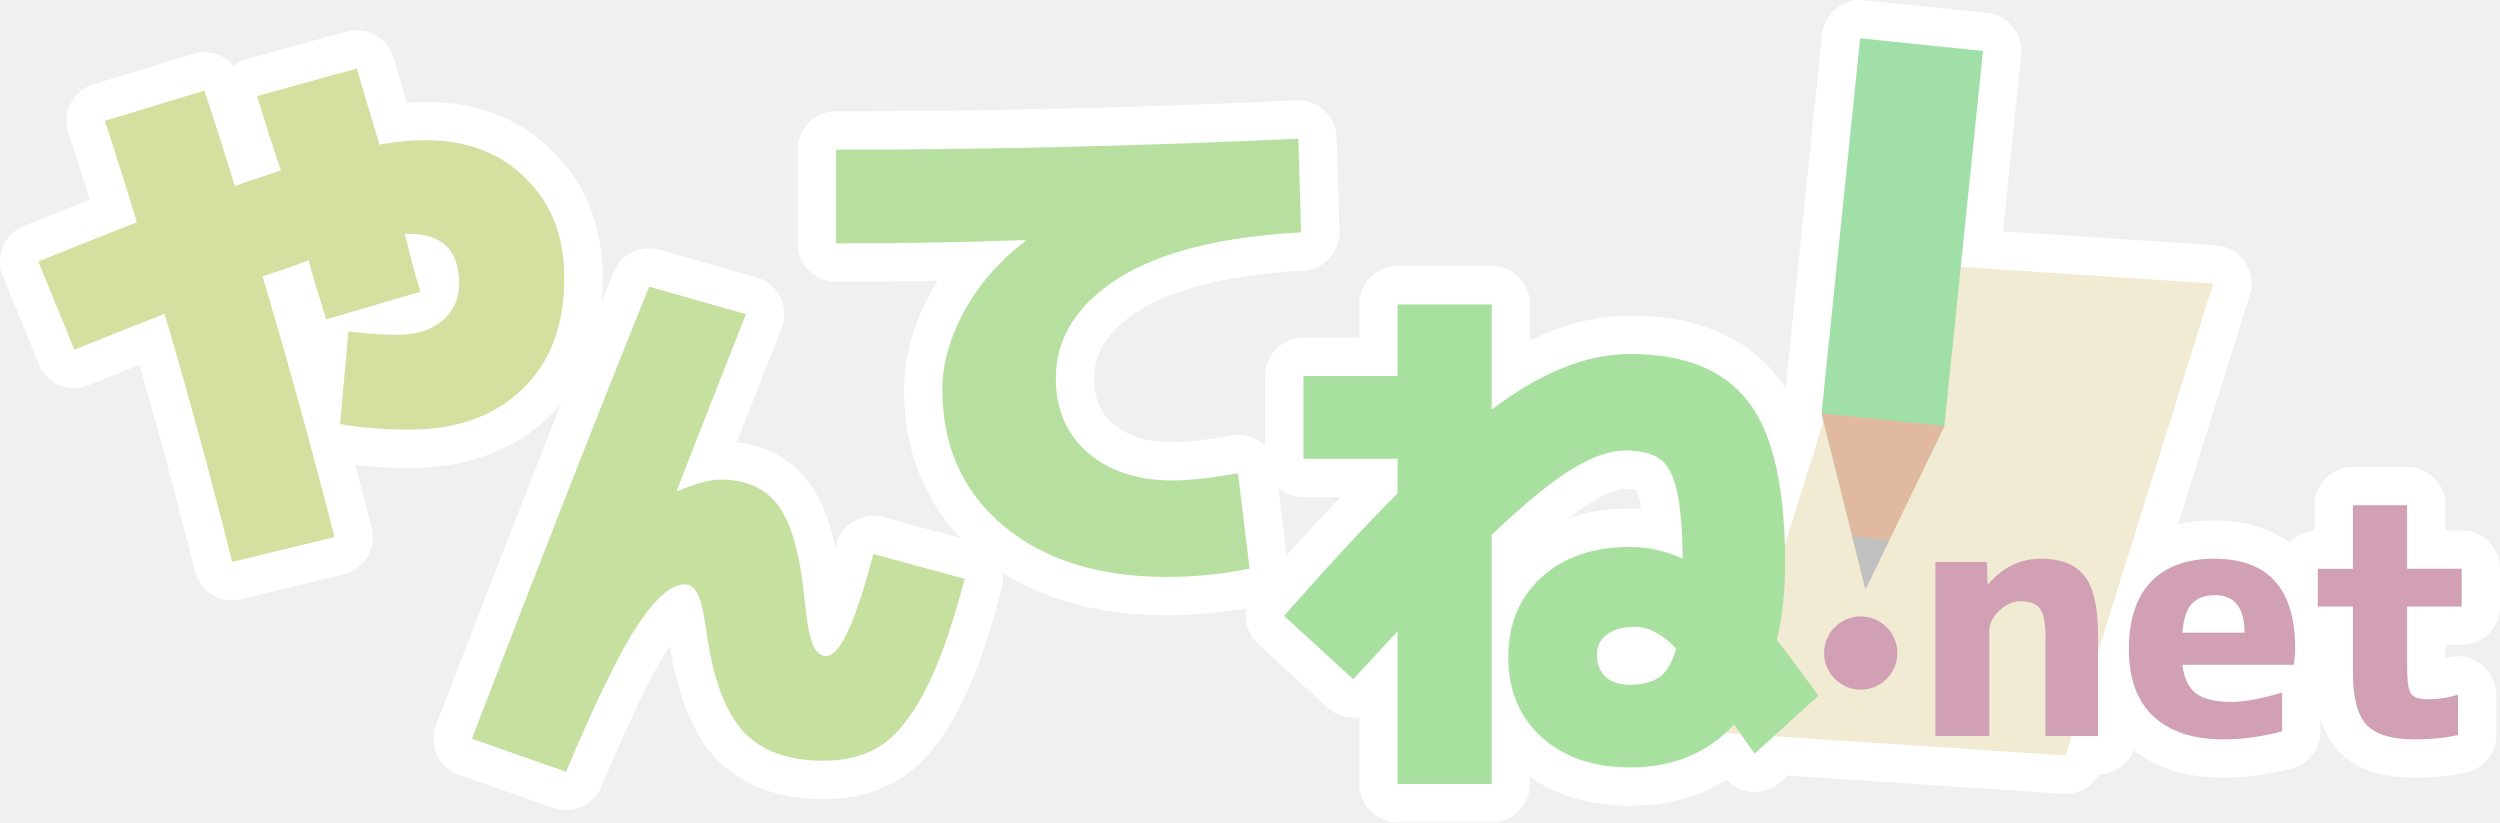
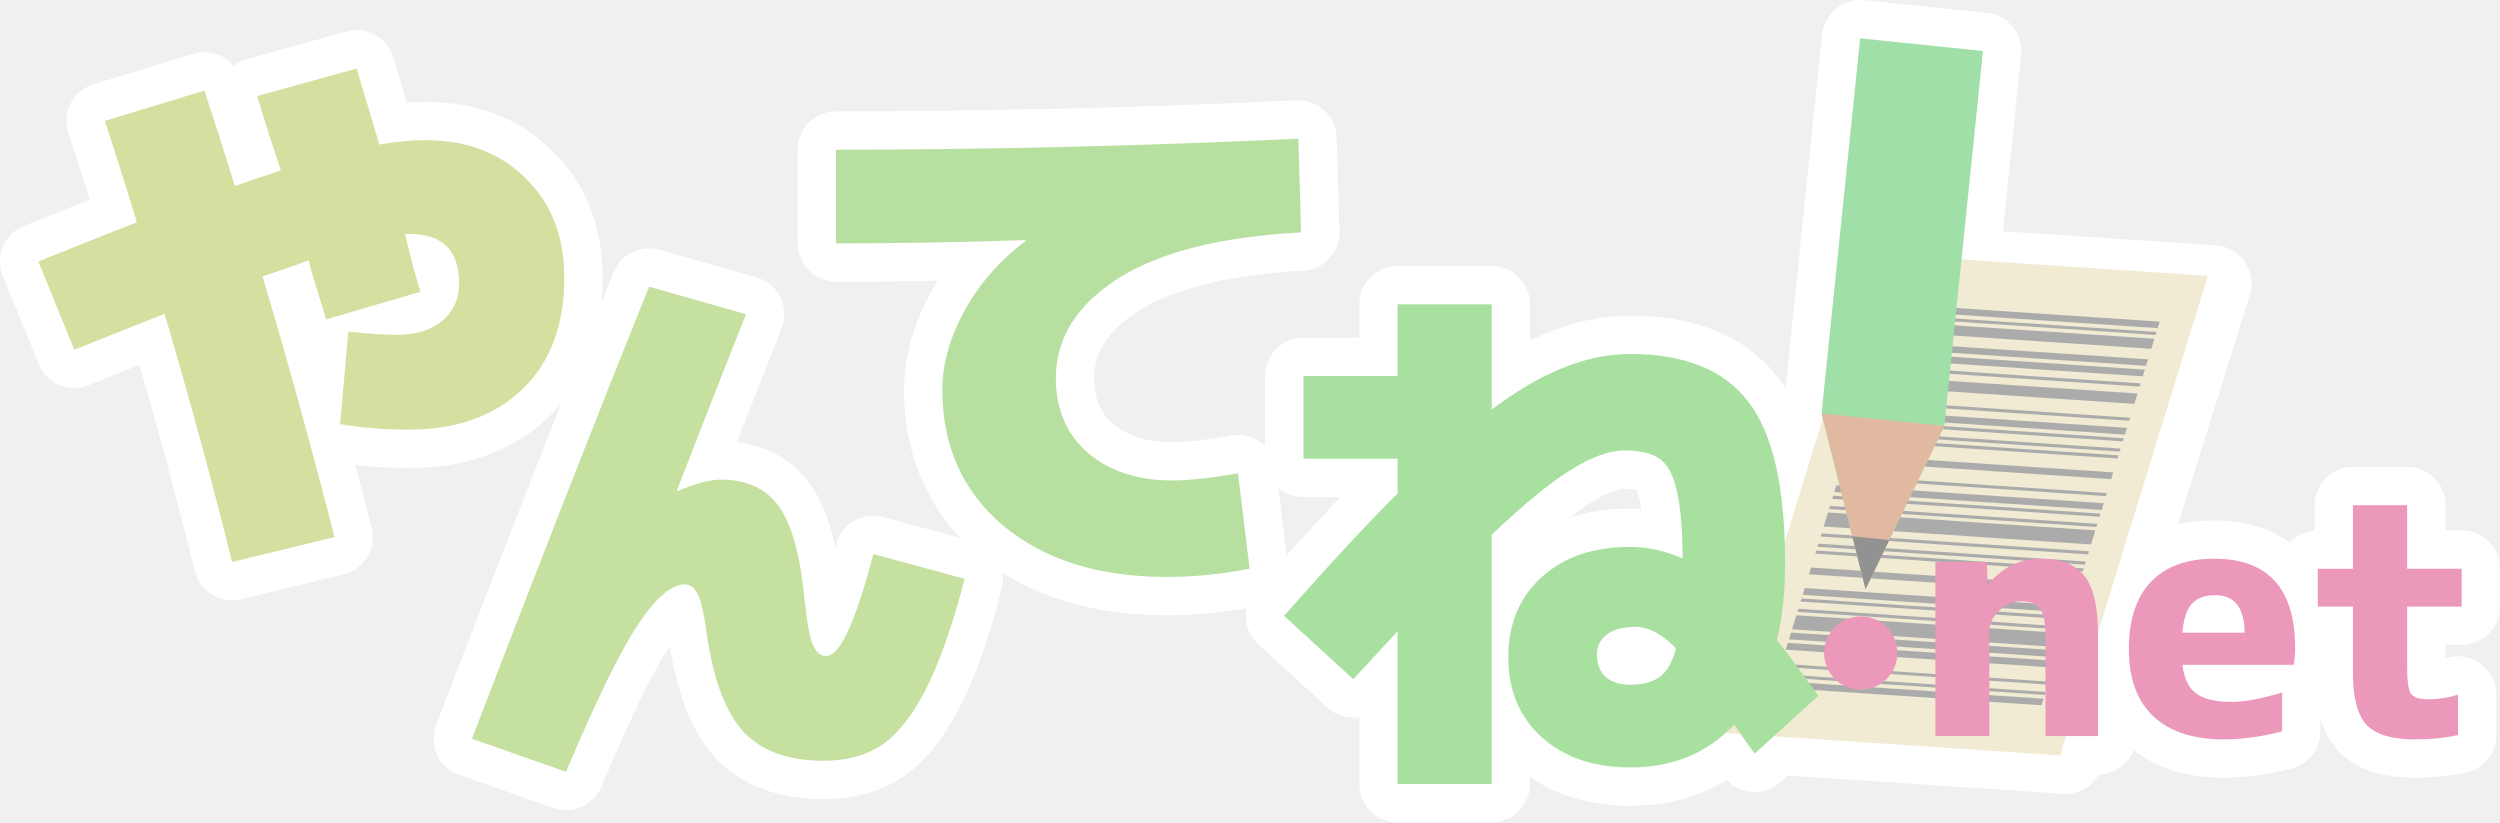
<svg xmlns="http://www.w3.org/2000/svg" width="364.826" height="120" viewBox="0 0 364.825 120" id="svg2" version="1.1">
  <defs id="defs4" />
  <g id="layer3" transform="translate(-95.70085,239.5391)" style="display:inline">
    <path style="color:#000000;clip-rule:nonzero;display:inline;overflow:visible;visibility:visible;opacity:1;isolation:auto;mix-blend-mode:normal;color-interpolation:sRGB;color-interpolation-filters:linearRGB;solid-color:#000000;solid-opacity:1;fill:#ffffff;fill-opacity:1;fill-rule:nonzero;stroke:#ffffff;stroke-width:11.187;stroke-linecap:round;stroke-linejoin:round;stroke-miterlimit:4;stroke-dasharray:none;stroke-dashoffset:0;stroke-opacity:1;color-rendering:auto;image-rendering:auto;shape-rendering:auto;text-rendering:auto;enable-background:accumulate" d="m 367.155,-233.946 -5.636,54.733 0.287,1.149 -5.645,18.043 c -0.275,-9.728 -2.062,-16.715 -5.37,-20.943 -3.555,-4.612 -9.291,-6.919 -17.208,-6.919 -6.356,0 -13.089,2.708 -20.199,8.125 l 0,-15.365 -13.736,0 0,10.458 -13.734,0 0,12.067 13.734,0 0,5.068 c -4.524,4.505 -10.045,10.46 -16.562,17.861 l 10.099,9.25 c 1.185,-1.287 3.339,-3.619 6.463,-6.998 l 0,22.284 13.736,0 0,-36.363 c 4.848,-4.612 8.752,-7.804 11.715,-9.573 2.962,-1.824 5.521,-2.734 7.676,-2.734 2.262,-1e-5 3.958,0.402 5.089,1.206 1.131,0.751 1.966,2.252 2.505,4.504 0.539,2.199 0.836,5.552 0.89,10.057 -2.585,-1.126 -5.144,-1.69 -7.676,-1.69 -5.386,0 -9.696,1.475 -12.927,4.425 -3.232,2.95 -4.848,6.839 -4.848,11.666 0,4.827 1.616,8.715 4.848,11.665 3.286,2.95 7.595,4.425 12.927,4.425 5.64,0 10.311,-1.71 14.02,-5.119 l -0.033,0.106 2.162,0.142 c 0.161,0.237 0.219,0.316 0.414,0.607 0.7,0.965 1.238,1.716 1.615,2.252 l 2.795,-2.541 42.578,2.808 0.888,-2.837 3.842,0 0,-12.283 16.817,-53.751 -36.847,-2.428 3.245,-31.509 -17.923,-1.846 z m -219.405,4.407 -14.543,4.022 c 0.431,1.341 1.078,3.406 1.94,6.194 0.916,2.735 1.426,4.291 1.534,4.667 -2.801,0.912 -5.035,1.662 -6.705,2.252 -1.616,-5.202 -3.098,-9.841 -4.445,-13.917 l -14.543,4.425 c 1.347,4.022 2.909,8.956 4.687,14.802 -1.131,0.429 -3.312,1.288 -6.544,2.575 -3.232,1.287 -5.845,2.333 -7.838,3.137 l 5.252,12.871 c 7.918,-3.164 12.307,-4.907 13.169,-5.228 3.609,12.228 6.895,24.296 9.857,36.202 l 14.947,-3.621 c -3.447,-13.462 -6.949,-26.145 -10.504,-38.052 0.808,-0.268 1.939,-0.644 3.393,-1.127 1.508,-0.536 2.613,-0.938 3.313,-1.206 0.215,0.804 0.619,2.198 1.211,4.183 0.593,1.931 1.05,3.406 1.373,4.425 l 13.736,-4.022 -1.132,-3.942 c -0.485,-1.931 -0.862,-3.432 -1.132,-4.504 l 0.646,0 c 4.848,0 7.273,2.413 7.273,7.24 0,2.253 -0.835,4.076 -2.505,5.47 -1.67,1.341 -3.798,2.012 -6.383,2.012 -2.155,0 -4.578,-0.162 -7.271,-0.484 l -1.213,13.516 c 3.07,0.536 6.437,0.804 10.099,0.804 6.894,0 12.389,-1.956 16.483,-5.871 4.094,-3.915 6.14,-9.333 6.14,-16.252 0,-6.06 -1.884,-10.914 -5.654,-14.561 -3.717,-3.701 -8.565,-5.55 -14.544,-5.55 -2.208,0 -4.47,0.214 -6.786,0.643 -1.077,-3.647 -2.182,-7.347 -3.313,-11.101 z m 137.418,10.234 c -22.946,1.073 -45.433,1.609 -67.463,1.609 l 0,13.677 c 9.049,-1e-5 18.259,-0.16 27.631,-0.482 l 0,0.161 c -3.717,2.789 -6.678,6.168 -8.887,10.137 -2.155,3.969 -3.232,7.803 -3.232,11.504 1e-5,8.259 2.963,14.883 8.888,19.871 5.979,4.988 13.923,7.482 23.834,7.482 4.04,0 8.079,-0.404 12.119,-1.208 l -1.696,-13.917 c -3.932,0.697 -7.136,1.046 -9.614,1.046 -5.009,0 -9.103,-1.34 -12.281,-4.022 -3.124,-2.735 -4.687,-6.356 -4.687,-10.861 0,-5.846 3.016,-10.7 9.049,-14.561 6.033,-3.862 14.948,-6.114 26.744,-6.758 l -0.404,-13.677 z m -94.746,21.599 c -7.272,18.021 -15.89,40.01 -25.855,65.968 l 13.736,4.827 c 4.417,-10.458 7.918,-17.619 10.504,-21.48 2.585,-3.915 4.874,-5.873 6.867,-5.873 0.754,0 1.374,0.483 1.859,1.448 0.485,0.965 0.915,2.87 1.292,5.712 0.97,6.758 2.773,11.557 5.413,14.399 2.693,2.789 6.572,4.184 11.635,4.184 3.286,0 6.059,-0.724 8.322,-2.173 2.262,-1.448 4.416,-4.103 6.463,-7.964 2.047,-3.915 3.987,-9.387 5.818,-16.412 l -13.332,-3.619 c -2.585,9.922 -4.874,14.883 -6.867,14.883 -0.808,0 -1.455,-0.536 -1.94,-1.609 -0.485,-1.126 -0.888,-3.326 -1.211,-6.597 -0.646,-6.543 -1.912,-11.102 -3.797,-13.677 -1.885,-2.574 -4.686,-3.861 -8.403,-3.861 -1.616,0 -3.744,0.564 -6.383,1.69 l -0.081,-0.081 c 3.016,-7.777 6.383,-16.358 10.099,-25.744 l -14.138,-4.022 z m 248.643,31.89 0,9.277 -5.125,0 0,5.517 5.125,0 0,9.619 c 0,3.678 0.668,6.232 2.002,7.665 1.367,1.4 3.711,2.099 7.031,2.099 2.311,0 4.41,-0.211 6.297,-0.634 l 0,-5.909 c -1.367,0.456 -2.815,0.684 -4.345,0.684 -1.302,0 -2.149,-0.277 -2.539,-0.83 -0.358,-0.553 -0.537,-1.854 -0.537,-3.905 l 0,-8.788 7.958,0 0,-5.517 -7.958,0 0,-9.277 -7.91,0 z m -20.246,7.811 c -4.036,0 -7.129,1.14 -9.277,3.418 -2.116,2.246 -3.174,5.501 -3.174,9.765 0,4.296 1.189,7.568 3.565,9.814 2.409,2.246 5.827,3.368 10.254,3.368 2.702,0 5.549,-0.391 8.543,-1.172 l 0,-5.662 c -3.092,0.911 -5.55,1.367 -7.373,1.367 -2.311,0 -4.036,-0.408 -5.175,-1.222 -1.107,-0.846 -1.773,-2.245 -2.001,-4.198 l 16.258,0 c 0.13,-0.911 0.195,-1.709 0.195,-2.393 0,-8.723 -3.938,-13.085 -11.815,-13.085 z m 0.147,5.322 c 2.832,0 4.263,1.823 4.295,5.469 l -9.08,0 c 0.163,-1.986 0.619,-3.385 1.367,-4.198 0.749,-0.846 1.888,-1.27 3.418,-1.27 z m -84.577,4.621 c 1.885,0 3.851,1.047 5.898,3.139 -0.539,2.038 -1.347,3.432 -2.424,4.183 -1.023,0.751 -2.45,1.127 -4.281,1.127 -1.508,0 -2.693,-0.376 -3.555,-1.127 -0.862,-0.804 -1.292,-1.903 -1.292,-3.298 0,-1.18 0.484,-2.146 1.453,-2.897 0.97,-0.751 2.37,-1.127 4.201,-1.127 z" id="rect4382-5" />
  </g>
  <g id="layer1" transform="translate(-330.5115,68.31886)" style="display:inline">
-     <g id="g4355" transform="matrix(0.7990844,0,0,0.7990844,142.3124,-96.35598)">
-       <path id="rect4382" d="M 639.705,86.868 612.74,173.055 550.716,168.965 577.68,82.778 Z" style="color:#000000;clip-rule:nonzero;display:inline;overflow:visible;visibility:visible;opacity:1;isolation:auto;mix-blend-mode:normal;color-interpolation:sRGB;color-interpolation-filters:linearRGB;solid-color:#000000;solid-opacity:1;fill:#f1ebd4;fill-opacity:1;fill-rule:nonzero;stroke:none;stroke-width:4.3;stroke-linecap:round;stroke-linejoin:round;stroke-miterlimit:4;stroke-dasharray:none;stroke-dashoffset:0;stroke-opacity:1;color-rendering:auto;image-rendering:auto;shape-rendering:auto;text-rendering:auto;enable-background:accumulate" />
-       <path id="path4384" d="m 580.597,97.819 c 47.088,3.105 47.088,3.105 47.088,3.105" style="fill:none;fill-rule:evenodd;stroke:none;stroke-width:0.446;stroke-linecap:butt;stroke-linejoin:miter;stroke-miterlimit:4;stroke-dasharray:none;stroke-opacity:1" />
-       <path id="path4384-7" d="m 579.108,102.577 c 47.088,3.105 47.088,3.105 47.088,3.105" style="fill:none;fill-rule:evenodd;stroke:none;stroke-width:0.446;stroke-linecap:butt;stroke-linejoin:miter;stroke-miterlimit:4;stroke-dasharray:none;stroke-opacity:1" />
-       <path id="path4384-3" d="m 573.155,121.607 c 47.088,3.105 47.088,3.105 47.088,3.105" style="fill:none;fill-rule:evenodd;stroke:none;stroke-width:0.446;stroke-linecap:butt;stroke-linejoin:miter;stroke-miterlimit:4;stroke-dasharray:none;stroke-opacity:1" />
-       <path id="path4384-33" d="m 582.085,93.062 c 47.088,3.105 47.088,3.105 47.088,3.105" style="fill:none;fill-rule:evenodd;stroke:none;stroke-width:0.446;stroke-linecap:butt;stroke-linejoin:miter;stroke-miterlimit:4;stroke-dasharray:none;stroke-opacity:1" />
-       <path id="path4384-36" d="m 574.643,116.849 c 47.088,3.105 47.088,3.105 47.088,3.105" style="fill:none;fill-rule:evenodd;stroke:none;stroke-width:0.446;stroke-linecap:butt;stroke-linejoin:miter;stroke-miterlimit:4;stroke-dasharray:none;stroke-opacity:1" />
-       <path id="path4384-1" d="m 576.132,112.092 c 47.088,3.105 47.088,3.105 47.088,3.105" style="fill:none;fill-rule:evenodd;stroke:none;stroke-width:0.446;stroke-linecap:butt;stroke-linejoin:miter;stroke-miterlimit:4;stroke-dasharray:none;stroke-opacity:1" />
-       <path id="path4384-9" d="m 571.666,126.364 c 47.088,3.105 47.088,3.105 47.088,3.105" style="fill:none;fill-rule:evenodd;stroke:none;stroke-width:0.446;stroke-linecap:butt;stroke-linejoin:miter;stroke-miterlimit:4;stroke-dasharray:none;stroke-opacity:1" />
-       <path id="path4384-6" d="m 567.201,140.636 c 47.088,3.105 47.088,3.105 47.088,3.105" style="fill:none;fill-rule:evenodd;stroke:none;stroke-width:0.446;stroke-linecap:butt;stroke-linejoin:miter;stroke-miterlimit:4;stroke-dasharray:none;stroke-opacity:1" />
-       <path id="path4384-79" d="m 568.689,135.879 c 47.088,3.105 47.088,3.105 47.088,3.105" style="fill:none;fill-rule:evenodd;stroke:none;stroke-width:0.446;stroke-linecap:butt;stroke-linejoin:miter;stroke-miterlimit:4;stroke-dasharray:none;stroke-opacity:1" />
-       <path id="path4384-62" d="m 565.713,145.394 c 47.088,3.105 47.088,3.105 47.088,3.105" style="fill:none;fill-rule:evenodd;stroke:none;stroke-width:0.446;stroke-linecap:butt;stroke-linejoin:miter;stroke-miterlimit:4;stroke-dasharray:none;stroke-opacity:1" />
-       <path id="path4384-68" d="m 564.224,150.151 c 47.088,3.105 47.088,3.105 47.088,3.105" style="fill:none;fill-rule:evenodd;stroke:none;stroke-width:0.446;stroke-linecap:butt;stroke-linejoin:miter;stroke-miterlimit:4;stroke-dasharray:none;stroke-opacity:1" />
-       <path id="path4384-38" d="m 561.247,159.666 c 47.088,3.105 47.088,3.105 47.088,3.105" style="fill:none;fill-rule:evenodd;stroke:none;stroke-width:0.446;stroke-linecap:butt;stroke-linejoin:miter;stroke-miterlimit:4;stroke-dasharray:none;stroke-opacity:1" />
-       <path id="path4384-67" d="m 562.736,154.909 c 47.088,3.105 47.088,3.105 47.088,3.105" style="fill:none;fill-rule:evenodd;stroke:none;stroke-width:0.446;stroke-linecap:butt;stroke-linejoin:miter;stroke-miterlimit:4;stroke-dasharray:none;stroke-opacity:1" />
-       <path id="path4384-33-7" d="m 577.62,107.334 c 47.088,3.105 47.088,3.105 47.088,3.105" style="fill:none;fill-rule:evenodd;stroke:none;stroke-width:0.446;stroke-linecap:butt;stroke-linejoin:miter;stroke-miterlimit:4;stroke-dasharray:none;stroke-opacity:1" />
-       <path id="path4384-33-5" d="m 570.178,131.122 c 47.088,3.105 47.088,3.105 47.088,3.105" style="fill:none;fill-rule:evenodd;stroke:none;stroke-width:0.446;stroke-linecap:butt;stroke-linejoin:miter;stroke-miterlimit:4;stroke-dasharray:none;stroke-opacity:1" />
-       <path d="m 297.622,112.537 1.517,-16.914 q 5.055,0.604 9.1,0.604 4.853,0 7.988,-2.517 3.134,-2.618 3.134,-6.846 0,-9.061 -9.1,-9.061 l -0.809,0 q 0.505,2.014 1.415,5.638 1.011,3.524 1.416,4.933 l -17.188,5.034 q -0.607,-1.913 -1.719,-5.537 -1.112,-3.725 -1.517,-5.235 -1.314,0.503 -4.145,1.51 -2.73,0.906 -4.247,1.409 6.673,22.35 13.144,47.62 l -18.705,4.53 q -5.561,-22.35 -12.335,-45.304 -1.618,0.604 -16.481,6.544 l -6.572,-16.108 q 3.741,-1.51 9.808,-3.926 6.067,-2.416 8.19,-3.222 -3.337,-10.974 -5.864,-18.524 l 18.2,-5.537 q 2.528,7.651 5.561,17.417 3.134,-1.107 8.392,-2.819 -0.202,-0.705 -1.921,-5.839 -1.618,-5.235 -2.427,-7.752 l 18.2,-5.034 q 2.123,7.047 4.145,13.893 4.348,-0.805 8.493,-0.805 11.223,0 18.2,6.947 7.078,6.846 7.078,18.222 0,12.987 -7.684,20.337 -7.684,7.349 -20.626,7.349 -6.875,0 -12.639,-1.007 z" id="path4180" style="font-style:normal;font-variant:normal;font-weight:900;font-stretch:normal;font-size:medium;line-height:125%;font-family:'M+ 1c';-inkscape-font-specification:'M+ 1c Heavy';letter-spacing:-2.4px;word-spacing:0px;fill:#d5e0a0;fill-opacity:1;stroke:none;stroke-width:1px;stroke-linecap:butt;stroke-linejoin:miter;stroke-opacity:1" />
-       <path d="m 367.199,122.674 q 6.976,0 10.515,4.832 3.539,4.832 4.752,17.115 0.607,6.141 1.517,8.255 0.91,2.014 2.427,2.014 3.741,0 8.594,-18.625 l 16.683,4.53 q -3.438,13.189 -7.28,20.538 -3.842,7.249 -8.089,9.967 -4.247,2.718 -10.414,2.718 -9.504,0 -14.56,-5.235 -4.954,-5.336 -6.774,-18.021 -0.708,-5.336 -1.618,-7.148 -0.91,-1.812 -2.326,-1.812 -3.741,0 -8.594,7.349 -4.853,7.249 -13.144,26.881 l -17.188,-6.041 q 18.705,-48.727 32.355,-82.554 l 17.694,5.034 q -6.977,17.618 -12.639,32.216 l 0.101,0.1 q 4.954,-2.114 7.988,-2.114 z" id="path4182" style="font-style:normal;font-variant:normal;font-weight:900;font-stretch:normal;font-size:medium;line-height:125%;font-family:'M+ 1c';-inkscape-font-specification:'M+ 1c Heavy';letter-spacing:-2.4px;word-spacing:0px;fill:#c6e0a0;fill-opacity:1;stroke:none;stroke-width:1px;stroke-linecap:butt;stroke-linejoin:miter;stroke-opacity:1" />
-       <path d="m 422.776,79.135 0,-0.201 q -17.593,0.604 -34.579,0.604 l 0,-17.115 q 41.353,0 84.426,-2.014 l 0.506,17.115 q -22.143,1.208 -33.467,8.457 -11.324,7.249 -11.324,18.222 0,8.457 5.864,13.591 5.965,5.034 15.369,5.034 4.651,0 12.032,-1.309 l 2.123,17.417 q -7.583,1.51 -15.166,1.51 -18.604,0 -29.827,-9.363 -11.122,-9.363 -11.122,-24.867 0,-6.947 4.044,-14.397 4.145,-7.45 11.122,-12.685 z" id="path4184" style="font-style:normal;font-variant:normal;font-weight:900;font-stretch:normal;font-size:medium;line-height:125%;font-family:'M+ 1c';-inkscape-font-specification:'M+ 1c Heavy';letter-spacing:-2.4px;word-spacing:0px;fill:#b7e0a0;fill-opacity:1;stroke:none;stroke-width:1px;stroke-linecap:butt;stroke-linejoin:miter;stroke-opacity:1" />
-       <path d="m 533.21,99.731 q 14.863,0 21.536,8.658 6.774,8.658 6.774,29.599 0,7.853 -1.517,13.994 2.325,2.819 7.583,10.168 l -11.627,10.571 q -0.708,-1.007 -2.022,-2.819 -1.213,-1.812 -1.719,-2.517 -7.28,7.853 -19.008,7.853 -10.01,0 -16.177,-5.537 -6.067,-5.537 -6.067,-14.598 0,-9.061 6.067,-14.598 6.067,-5.537 16.177,-5.537 4.752,0 9.605,2.114 -0.101,-8.457 -1.112,-12.584 -1.011,-4.228 -3.134,-5.638 -2.123,-1.51 -6.37,-1.51 -4.044,0 -9.605,3.423 -5.561,3.322 -14.661,11.98 l 0,45.506 -17.189,0 0,-27.887 q -5.864,6.343 -8.089,8.759 l -12.639,-11.578 q 12.234,-13.893 20.727,-22.35 l 0,-6.343 -17.188,0 0,-15.101 17.188,0 0,-13.088 17.189,0 0,19.229 q 13.346,-10.168 25.277,-10.168 z m 8.392,53.761 q -3.842,-3.926 -7.381,-3.926 -3.438,0 -5.258,1.409 -1.82,1.409 -1.82,3.624 0,2.618 1.618,4.128 1.618,1.409 4.449,1.409 3.438,0 5.359,-1.409 2.022,-1.409 3.033,-5.235 z" id="path4186" style="font-style:normal;font-variant:normal;font-weight:900;font-stretch:normal;font-size:medium;line-height:125%;font-family:'M+ 1c';-inkscape-font-specification:'M+ 1c Heavy';letter-spacing:-2.4px;word-spacing:0px;fill:#a8e0a0;fill-opacity:1;stroke:none;stroke-width:1px;stroke-linecap:butt;stroke-linejoin:miter;stroke-opacity:1" />
-       <path style="color:#000000;font-style:normal;font-variant:normal;font-weight:900;font-stretch:normal;font-size:medium;line-height:125%;font-family:'M+ 1c';-inkscape-font-specification:'M+ 1c Heavy';letter-spacing:-2.4px;word-spacing:0px;clip-rule:nonzero;display:inline;overflow:visible;visibility:visible;opacity:1;isolation:auto;mix-blend-mode:normal;color-interpolation:sRGB;color-interpolation-filters:linearRGB;solid-color:#000000;solid-opacity:1;fill:#a0e0a8;fill-opacity:1;fill-rule:nonzero;stroke:none;stroke-width:10;stroke-linecap:round;stroke-linejoin:round;stroke-miterlimit:4;stroke-dasharray:none;stroke-dashoffset:0;stroke-opacity:1;color-rendering:auto;image-rendering:auto;shape-rendering:auto;text-rendering:auto;enable-background:accumulate" d="m 568.172,110.58 8.03,32.083 14.399,-29.773 7.052,-68.493 -22.429,-2.309 -7.052,68.493 z" id="path4194" />
-       <path id="path4194-0" d="m 590.602,112.89 -14.399,29.773 -8.03,-32.082 z" style="color:#000000;font-style:normal;font-variant:normal;font-weight:900;font-stretch:normal;font-size:45px;line-height:125%;font-family:'M+ 1c';-inkscape-font-specification:'M+ 1c Heavy';letter-spacing:-2.4px;word-spacing:0px;clip-rule:nonzero;display:inline;overflow:visible;visibility:visible;opacity:1;isolation:auto;mix-blend-mode:normal;color-interpolation:sRGB;color-interpolation-filters:linearRGB;solid-color:#000000;solid-opacity:1;fill:#e0b9a0;fill-opacity:1;fill-rule:nonzero;stroke:none;stroke-width:10;stroke-linecap:round;stroke-linejoin:round;stroke-miterlimit:4;stroke-dasharray:none;stroke-dashoffset:0;stroke-opacity:1;color-rendering:auto;image-rendering:auto;shape-rendering:auto;text-rendering:auto;enable-background:accumulate" />
-       <path id="path4194-0-4" d="m 580.532,133.711 -4.329,8.952 -2.414,-9.646 z" style="color:#000000;font-style:normal;font-variant:normal;font-weight:900;font-stretch:normal;font-size:45px;line-height:125%;font-family:'M+ 1c';-inkscape-font-specification:'M+ 1c Heavy';letter-spacing:-2.4px;word-spacing:0px;clip-rule:nonzero;display:inline;overflow:visible;visibility:visible;opacity:1;isolation:auto;mix-blend-mode:normal;color-interpolation:sRGB;color-interpolation-filters:linearRGB;solid-color:#000000;solid-opacity:1;fill:#c0c0c0;fill-opacity:1;fill-rule:nonzero;stroke:none;stroke-width:10;stroke-linecap:round;stroke-linejoin:round;stroke-miterlimit:4;stroke-dasharray:none;stroke-dashoffset:0;stroke-opacity:1;color-rendering:auto;image-rendering:auto;shape-rendering:auto;text-rendering:auto;enable-background:accumulate" />
-       <path id="path4945" d="m 582.014,154.345 a 6.688,6.688 0 0 1 -6.688,6.688 6.688,6.688 0 0 1 -6.688,-6.688 6.688,6.688 0 0 1 6.688,-6.688 6.688,6.688 0 0 1 6.688,6.688 z" style="color:#000000;clip-rule:nonzero;display:inline;overflow:visible;visibility:visible;opacity:1;isolation:auto;mix-blend-mode:normal;color-interpolation:sRGB;color-interpolation-filters:linearRGB;solid-color:#000000;solid-opacity:1;fill:#d1a0b4;fill-opacity:1;fill-rule:nonzero;stroke:none;stroke-width:4;stroke-linecap:round;stroke-linejoin:round;stroke-miterlimit:4;stroke-dasharray:none;stroke-dashoffset:0;stroke-opacity:1;color-rendering:auto;image-rendering:auto;shape-rendering:auto;text-rendering:auto;enable-background:accumulate" />
-       <g transform="matrix(1.481678,0,0,1.481678,-118.7079,-89.22458)" id="text4947" style="font-style:normal;font-variant:normal;font-weight:800;font-stretch:normal;font-size:41.237px;line-height:125%;font-family:'M+ 1c';-inkscape-font-specification:'M+ 1c Ultra-Bold';letter-spacing:0px;word-spacing:0px;fill:#d1a0b4;fill-opacity:1;stroke:none;stroke-width:1px;stroke-linecap:butt;stroke-linejoin:miter;stroke-opacity:1">
-         <path id="path5570" d="m 477.616,153.176 6.35,0 0.083,2.722 0.083,0 q 2.68,-3.134 6.474,-3.134 3.753,0 5.402,2.144 1.649,2.103 1.649,7.216 l 0,12.495 -6.474,0 0,-12.289 q 0,-2.474 -0.66,-3.381 -0.66,-0.948 -2.392,-0.948 -1.443,0 -2.68,1.196 -1.196,1.155 -1.196,2.515 l 0,12.907 -6.639,0 0,-21.443 z" style="stroke:none;stroke-opacity:1" />
-         <path id="path5572" d="m 508.06,161.877 7.67,0 q -0.041,-4.619 -3.629,-4.619 -1.938,0 -2.887,1.072 -0.948,1.031 -1.155,3.546 z m 0,3.959 q 0.289,2.474 1.691,3.546 1.443,1.031 4.371,1.031 2.309,0 6.227,-1.155 l 0,4.783 q -3.794,0.99 -7.216,0.99 -5.608,0 -8.66,-2.845 -3.01,-2.845 -3.01,-8.289 0,-5.402 2.68,-8.247 2.722,-2.887 7.835,-2.887 9.979,0 9.979,11.051 0,0.866 -0.165,2.021 l -13.732,0 z" style="stroke:none;stroke-opacity:1" />
-         <path id="path5574" d="m 535.759,154.001 6.722,0 0,4.66 -6.722,0 0,7.423 q 0,2.598 0.454,3.299 0.495,0.701 2.144,0.701 1.938,0 3.67,-0.577 l 0,4.99 q -2.392,0.536 -5.32,0.536 -4.206,0 -5.938,-1.773 -1.691,-1.814 -1.691,-6.474 l 0,-8.124 -4.33,0 0,-4.66 4.33,0 0,-7.835 6.68,0 0,7.835 z" style="stroke:none;stroke-opacity:1" />
-       </g>
+     <path style="color:#000000;clip-rule:nonzero;display:inline;overflow:visible;visibility:visible;opacity:1;isolation:auto;mix-blend-mode:normal;color-interpolation:sRGB;color-interpolation-filters:linearRGB;solid-color:#000000;solid-opacity:1;fill:#f1ebd4;fill-opacity:1;fill-rule:nonzero;stroke:none;stroke-width:3.436;stroke-linecap:round;stroke-linejoin:round;stroke-miterlimit:4;stroke-dasharray:none;stroke-dashoffset:0;stroke-opacity:1;color-rendering:auto;image-rendering:auto;shape-rendering:auto;text-rendering:auto;enable-background:accumulate" d="M 652.7,-28.057 631.153,41.929 582.38,38.661 603.927,-31.325 Z" id="rect4382-6-7" />
+     <path style="color:#000000;font-style:normal;font-variant:normal;font-weight:normal;font-stretch:normal;font-size:medium;line-height:normal;font-family:sans-serif;font-variant-ligatures:normal;font-variant-position:normal;font-variant-caps:normal;font-variant-numeric:normal;font-variant-alternates:normal;font-feature-settings:normal;text-indent:0;text-align:start;text-decoration:none;text-decoration-line:none;text-decoration-style:solid;text-decoration-color:#000000;letter-spacing:normal;word-spacing:normal;text-transform:none;writing-mode:lr-tb;direction:ltr;text-orientation:mixed;dominant-baseline:auto;baseline-shift:baseline;text-anchor:start;white-space:normal;shape-padding:0;clip-rule:nonzero;display:inline;overflow:visible;visibility:visible;opacity:1;isolation:auto;mix-blend-mode:normal;color-interpolation:sRGB;color-interpolation-filters:linearRGB;solid-color:#000000;solid-opacity:1;vector-effect:none;fill:#ababab;fill-opacity:1;fill-rule:nonzero;stroke:none;stroke-width:0.953;stroke-linecap:butt;stroke-linejoin:miter;stroke-miterlimit:10;stroke-dasharray:none;stroke-dashoffset:0;stroke-opacity:1;color-rendering:auto;image-rendering:auto;shape-rendering:auto;text-rendering:auto;enable-background:accumulate" d="m 628.433,34.601 0.293,-0.951 -39.018,-2.613 -0.293,0.951 z m 0.465,-1.51 0.134,-0.435 -39.018,-2.613 -0.134,0.435 z m 0.463,-1.503 0.134,-0.435 -39.018,-2.613 -0.134,0.435 z m 0.767,-2.491 0.304,-0.986 -39.018,-2.613 -0.304,0.986 z m 0.463,-1.503 0.304,-0.986 -39.018,-2.613 -0.304,0.986 z m 0.451,-1.466 0.631,-2.048 -39.018,-2.613 -0.631,2.048 z m 0.785,-2.549 0.138,-0.448 -39.018,-2.613 -0.138,0.448 z m 0.463,-1.503 0.138,-0.448 -39.018,-2.613 -0.138,0.448 z m 0.301,-0.978 0.304,-0.988 -39.018,-2.613 -0.304,0.988 z m 0.923,-2.997 0.304,-0.988 -39.018,-2.613 -0.304,0.988 z m 0.93,-3.021 0.138,-0.45 -39.018,-2.613 -0.139,0.45 z m 0.306,-0.994 0.141,-0.458 -39.018,-2.613 -0.141,0.458 z m 0.463,-1.503 0.138,-0.45 -39.018,-2.613 -0.139,0.45 z m 0.447,-1.452 0.631,-2.048 -39.018,-2.613 -0.631,2.048 z m 0.785,-2.549 0.138,-0.448 -39.018,-2.613 -0.138,0.448 z m 0.46,-1.495 0.141,-0.456 -39.018,-2.613 -0.14,0.456 z m 0.304,-0.986 0.304,-0.988 -39.018,-2.613 -0.304,0.988 z m 0.622,-2.019 0.138,-0.448 -39.018,-2.613 -0.138,0.448 z m 0.764,-2.483 0.301,-0.978 -39.018,-2.613 -0.301,0.978 z m 0.927,-3.011 0.141,-0.458 -39.018,-2.613 -0.141,0.458 z m 0.308,-1.002 0.138,-0.45 -39.018,-2.613 -0.139,0.45 z m 0.461,-1.497 0.141,-0.456 -39.018,-2.613 -0.14,0.456 z m 0.304,-0.986 0.304,-0.988 -39.018,-2.613 -0.304,0.988 z m 0.622,-2.019 0.138,-0.448 -39.018,-2.613 -0.138,0.448 z m 0.759,-2.467 0.465,-1.51 -39.018,-2.613 -0.465,1.51 z m 0.778,-2.526 0.141,-0.458 -39.018,-2.613 -0.141,0.458 z m 0.458,-1.489 0.301,-0.978 -39.018,-2.613 -0.301,0.978 z m 0.472,-1.532 0.292,-0.949 -39.018,-2.613 -0.292,0.949 z m 0.766,-2.489 0.451,-1.466 -39.018,-2.613 -0.451,1.466 z m 0.622,-2.019 0.134,-0.435 -39.018,-2.613 -0.134,0.435 z m 0.306,-0.994 0.293,-0.951 -39.018,-2.613 -0.293,0.951 z" id="path14" />
+     <path style="font-style:normal;font-variant:normal;font-weight:900;font-stretch:normal;font-size:medium;line-height:125%;font-family:'M+ 1c';-inkscape-font-specification:'M+ 1c Heavy';letter-spacing:-2.4px;word-spacing:0px;fill:#d5e0a0;fill-opacity:1;stroke:none;stroke-width:0.799px;stroke-linecap:butt;stroke-linejoin:miter;stroke-opacity:1" id="path4180" d="m 380.138,-6.429 1.212,-13.515 q 4.04,0.483 7.271,0.483 3.878,0 6.383,-2.011 2.505,-2.092 2.505,-5.471 0,-7.24 -7.271,-7.24 h -0.646 q 0.404,1.609 1.131,4.505 0.808,2.816 1.131,3.942 l -13.735,4.022 q -0.485,-1.529 -1.374,-4.425 -0.889,-2.977 -1.212,-4.183 -1.05,0.402 -3.313,1.207 -2.181,0.724 -3.393,1.126 5.332,17.86 10.503,38.052 l -14.947,3.62 q -4.444,-17.86 -9.857,-36.202 -1.293,0.483 -13.17,5.229 l -5.252,-12.872 q 2.989,-1.207 7.837,-3.138 4.848,-1.931 6.544,-2.574 -2.666,-8.769 -4.686,-14.803 l 14.543,-4.425 q 2.02,6.114 4.444,13.918 2.505,-0.885 6.706,-2.253 -0.162,-0.563 -1.535,-4.666 -1.293,-4.183 -1.939,-6.195 l 14.543,-4.022 q 1.697,5.631 3.313,11.102 3.474,-0.644 6.787,-0.644 8.968,0 14.543,5.551 5.656,5.471 5.656,14.561 0,10.378 -6.14,16.251 -6.14,5.873 -16.482,5.873 -5.494,0 -10.099,-0.804 z" />
+     <path style="font-style:normal;font-variant:normal;font-weight:900;font-stretch:normal;font-size:medium;line-height:125%;font-family:'M+ 1c';-inkscape-font-specification:'M+ 1c Heavy';letter-spacing:-2.4px;word-spacing:0px;fill:#c6e0a0;fill-opacity:1;stroke:none;stroke-width:0.799px;stroke-linecap:butt;stroke-linejoin:miter;stroke-opacity:1" id="path4182" d="m 435.736,1.671 q 5.575,0 8.403,3.862 2.828,3.862 3.797,13.676 0.485,4.907 1.212,6.597 0.727,1.609 1.939,1.609 2.989,0 6.868,-14.883 l 13.331,3.62 q -2.747,10.539 -5.817,16.412 -3.07,5.792 -6.464,7.964 -3.393,2.172 -8.322,2.172 -7.595,0 -11.634,-4.183 -3.959,-4.264 -5.413,-14.4 -0.566,-4.264 -1.293,-5.712 -0.727,-1.448 -1.858,-1.448 -2.989,0 -6.868,5.873 -3.878,5.792 -10.503,21.48 l -13.735,-4.827 q 14.947,-38.937 25.854,-65.968 l 14.139,4.022 q -5.575,14.078 -10.099,25.744 l 0.081,0.08 q 3.959,-1.689 6.383,-1.689 z" />
+     <path style="font-style:normal;font-variant:normal;font-weight:900;font-stretch:normal;font-size:medium;line-height:125%;font-family:'M+ 1c';-inkscape-font-specification:'M+ 1c Heavy';letter-spacing:-2.4px;word-spacing:0px;fill:#b7e0a0;fill-opacity:1;stroke:none;stroke-width:0.799px;stroke-linecap:butt;stroke-linejoin:miter;stroke-opacity:1" id="path4184" d="m 480.146,-33.121 v -0.161 q -14.058,0.483 -27.632,0.483 v -13.676 q 33.045,0 67.463,-1.609 l 0.404,13.676 q -17.694,0.965 -26.743,6.758 -9.049,5.792 -9.049,14.561 0,6.758 4.686,10.861 4.767,4.022 12.281,4.022 3.717,0 9.615,-1.046 l 1.697,13.918 q -6.06,1.207 -12.119,1.207 -14.866,0 -23.834,-7.482 -8.887,-7.482 -8.887,-19.871 0,-5.551 3.232,-11.504 3.313,-5.953 8.887,-10.137 z" />
+     <path style="font-style:normal;font-variant:normal;font-weight:900;font-stretch:normal;font-size:medium;line-height:125%;font-family:'M+ 1c';-inkscape-font-specification:'M+ 1c Heavy';letter-spacing:-2.4px;word-spacing:0px;fill:#a8e0a0;fill-opacity:1;stroke:none;stroke-width:0.799px;stroke-linecap:butt;stroke-linejoin:miter;stroke-opacity:1" id="path4186" d="m 568.393,-16.663 q 11.877,0 17.209,6.919 5.413,6.919 5.413,23.652 0,6.275 -1.212,11.182 1.858,2.253 6.06,8.125 l -9.291,8.447 q -0.566,-0.804 -1.616,-2.253 -0.97,-1.448 -1.374,-2.011 -5.817,6.275 -15.189,6.275 -7.999,0 -12.927,-4.425 -4.848,-4.425 -4.848,-11.665 0,-7.24 4.848,-11.665 4.848,-4.425 12.927,-4.425 3.797,0 7.676,1.689 -0.081,-6.758 -0.889,-10.056 -0.808,-3.379 -2.505,-4.505 -1.697,-1.207 -5.09,-1.207 -3.232,0 -7.675,2.735 -4.444,2.655 -11.715,9.573 V 46.087 H 534.459 V 23.803 q -4.686,5.068 -6.464,6.999 L 517.896,21.55 Q 527.672,10.449 534.459,3.691 V -1.377 H 520.724 V -13.445 h 13.735 v -10.458 h 13.735 v 15.366 q 10.665,-8.125 20.199,-8.125 z m 6.706,42.96 q -3.07,-3.138 -5.898,-3.138 -2.747,0 -4.201,1.126 -1.454,1.126 -1.454,2.896 0,2.092 1.293,3.298 1.293,1.126 3.555,1.126 2.747,0 4.282,-1.126 1.616,-1.126 2.424,-4.183 z" />
+     <g id="g6471">
+       <path style="color:#000000;font-style:normal;font-variant:normal;font-weight:900;font-stretch:normal;font-size:medium;line-height:125%;font-family:'M+ 1c';-inkscape-font-specification:'M+ 1c Heavy';letter-spacing:-2.4px;word-spacing:0px;clip-rule:nonzero;display:inline;overflow:visible;visibility:visible;opacity:1;isolation:auto;mix-blend-mode:normal;color-interpolation:sRGB;color-interpolation-filters:linearRGB;solid-color:#000000;solid-opacity:1;fill:#a0e0a8;fill-opacity:1;fill-rule:nonzero;stroke:none;stroke-width:7.991;stroke-linecap:round;stroke-linejoin:round;stroke-miterlimit:4;stroke-dasharray:none;stroke-dashoffset:0;stroke-opacity:1;color-rendering:auto;image-rendering:auto;shape-rendering:auto;text-rendering:auto;enable-background:accumulate" d="m 596.33,-7.993 6.417,25.637 11.506,-23.791 5.635,-54.732 -17.923,-1.845 z" id="path4194" />
+       <path id="path4194-0" d="M 614.253,-6.147 602.747,17.644 596.33,-7.993 Z" style="color:#000000;font-style:normal;font-variant:normal;font-weight:900;font-stretch:normal;font-size:45px;line-height:125%;font-family:'M+ 1c';-inkscape-font-specification:'M+ 1c Heavy';letter-spacing:-2.4px;word-spacing:0px;clip-rule:nonzero;display:inline;overflow:visible;visibility:visible;opacity:1;isolation:auto;mix-blend-mode:normal;color-interpolation:sRGB;color-interpolation-filters:linearRGB;solid-color:#000000;solid-opacity:1;fill:#e0b9a0;fill-opacity:1;fill-rule:nonzero;stroke:none;stroke-width:7.991;stroke-linecap:round;stroke-linejoin:round;stroke-miterlimit:4;stroke-dasharray:none;stroke-dashoffset:0;stroke-opacity:1;color-rendering:auto;image-rendering:auto;shape-rendering:auto;text-rendering:auto;enable-background:accumulate" />
+       <path id="path4194-0-4" d="m 606.206,10.49 -3.46,7.153 -1.929,-7.708 z" style="color:#000000;font-style:normal;font-variant:normal;font-weight:900;font-stretch:normal;font-size:45px;line-height:125%;font-family:'M+ 1c';-inkscape-font-specification:'M+ 1c Heavy';letter-spacing:-2.4px;word-spacing:0px;clip-rule:nonzero;display:inline;overflow:visible;visibility:visible;opacity:1;isolation:auto;mix-blend-mode:normal;color-interpolation:sRGB;color-interpolation-filters:linearRGB;solid-color:#000000;solid-opacity:1;fill:#929292;fill-opacity:1;fill-rule:nonzero;stroke:none;stroke-width:7.991;stroke-linecap:round;stroke-linejoin:round;stroke-miterlimit:4;stroke-dasharray:none;stroke-dashoffset:0;stroke-opacity:1;color-rendering:auto;image-rendering:auto;shape-rendering:auto;text-rendering:auto;enable-background:accumulate" />
+     </g>
+     <path style="color:#000000;clip-rule:nonzero;display:inline;overflow:visible;visibility:visible;opacity:1;isolation:auto;mix-blend-mode:normal;color-interpolation:sRGB;color-interpolation-filters:linearRGB;solid-color:#000000;solid-opacity:1;fill:#ec98ba;fill-opacity:1;fill-rule:nonzero;stroke:none;stroke-width:3.196;stroke-linecap:round;stroke-linejoin:round;stroke-miterlimit:4;stroke-dasharray:none;stroke-dashoffset:0;stroke-opacity:1;color-rendering:auto;image-rendering:auto;shape-rendering:auto;text-rendering:auto;enable-background:accumulate" d="m 607.391,26.978 a 5.344,5.344 0 0 1 -5.344,5.344 5.344,5.344 0 0 1 -5.344,-5.344 5.344,5.344 0 0 1 5.344,-5.344 5.344,5.344 0 0 1 5.344,5.344 z" id="path4945" />
+     <g style="font-style:normal;font-variant:normal;font-weight:800;font-stretch:normal;font-size:41.237px;line-height:125%;font-family:'M+ 1c';-inkscape-font-specification:'M+ 1c Ultra-Bold';letter-spacing:0px;word-spacing:0px;fill:#ec98ba;fill-opacity:1;stroke:none;stroke-width:1px;stroke-linecap:butt;stroke-linejoin:miter;stroke-opacity:1" id="text4947" transform="matrix(1.183986,0,0,1.183986,47.45481,-167.654)">
+       <path style="stroke:none;stroke-opacity:1;fill:#ec98ba;fill-opacity:1" d="m 477.616,153.176 h 6.35 l 0.083,2.722 h 0.083 q 2.68,-3.134 6.474,-3.134 3.753,0 5.402,2.144 1.649,2.103 1.649,7.216 v 12.495 h -6.474 v -12.289 q 0,-2.474 -0.66,-3.381 -0.66,-0.948 -2.392,-0.948 -1.443,0 -2.68,1.196 -1.196,1.155 -1.196,2.515 v 12.907 h -6.639 v -21.443 z" id="path5570" />
+       <path style="stroke:none;stroke-opacity:1;fill:#ec98ba;fill-opacity:1" d="m 508.06,161.877 h 7.67 q -0.041,-4.619 -3.629,-4.619 -1.938,0 -2.887,1.072 -0.948,1.031 -1.155,3.546 z m 0,3.959 q 0.289,2.474 1.691,3.546 1.443,1.031 4.371,1.031 2.309,0 6.227,-1.155 v 4.783 q -3.794,0.99 -7.216,0.99 -5.608,0 -8.66,-2.845 -3.01,-2.845 -3.01,-8.289 0,-5.402 2.68,-8.247 2.722,-2.887 7.835,-2.887 9.979,0 9.979,11.051 0,0.866 -0.165,2.021 z" id="path5572" />
+       <path style="stroke:none;stroke-opacity:1;fill:#ec98ba;fill-opacity:1" d="m 535.759,154.001 h 6.722 v 4.66 h -6.722 v 7.423 q 0,2.598 0.454,3.299 0.495,0.701 2.144,0.701 1.938,0 3.67,-0.577 v 4.99 q -2.392,0.536 -5.32,0.536 -4.206,0 -5.938,-1.773 -1.691,-1.814 -1.691,-6.474 v -8.124 h -4.33 v -4.66 h 4.33 v -7.835 h 6.68 z" id="path5574" />
    </g>
  </g>
</svg>
